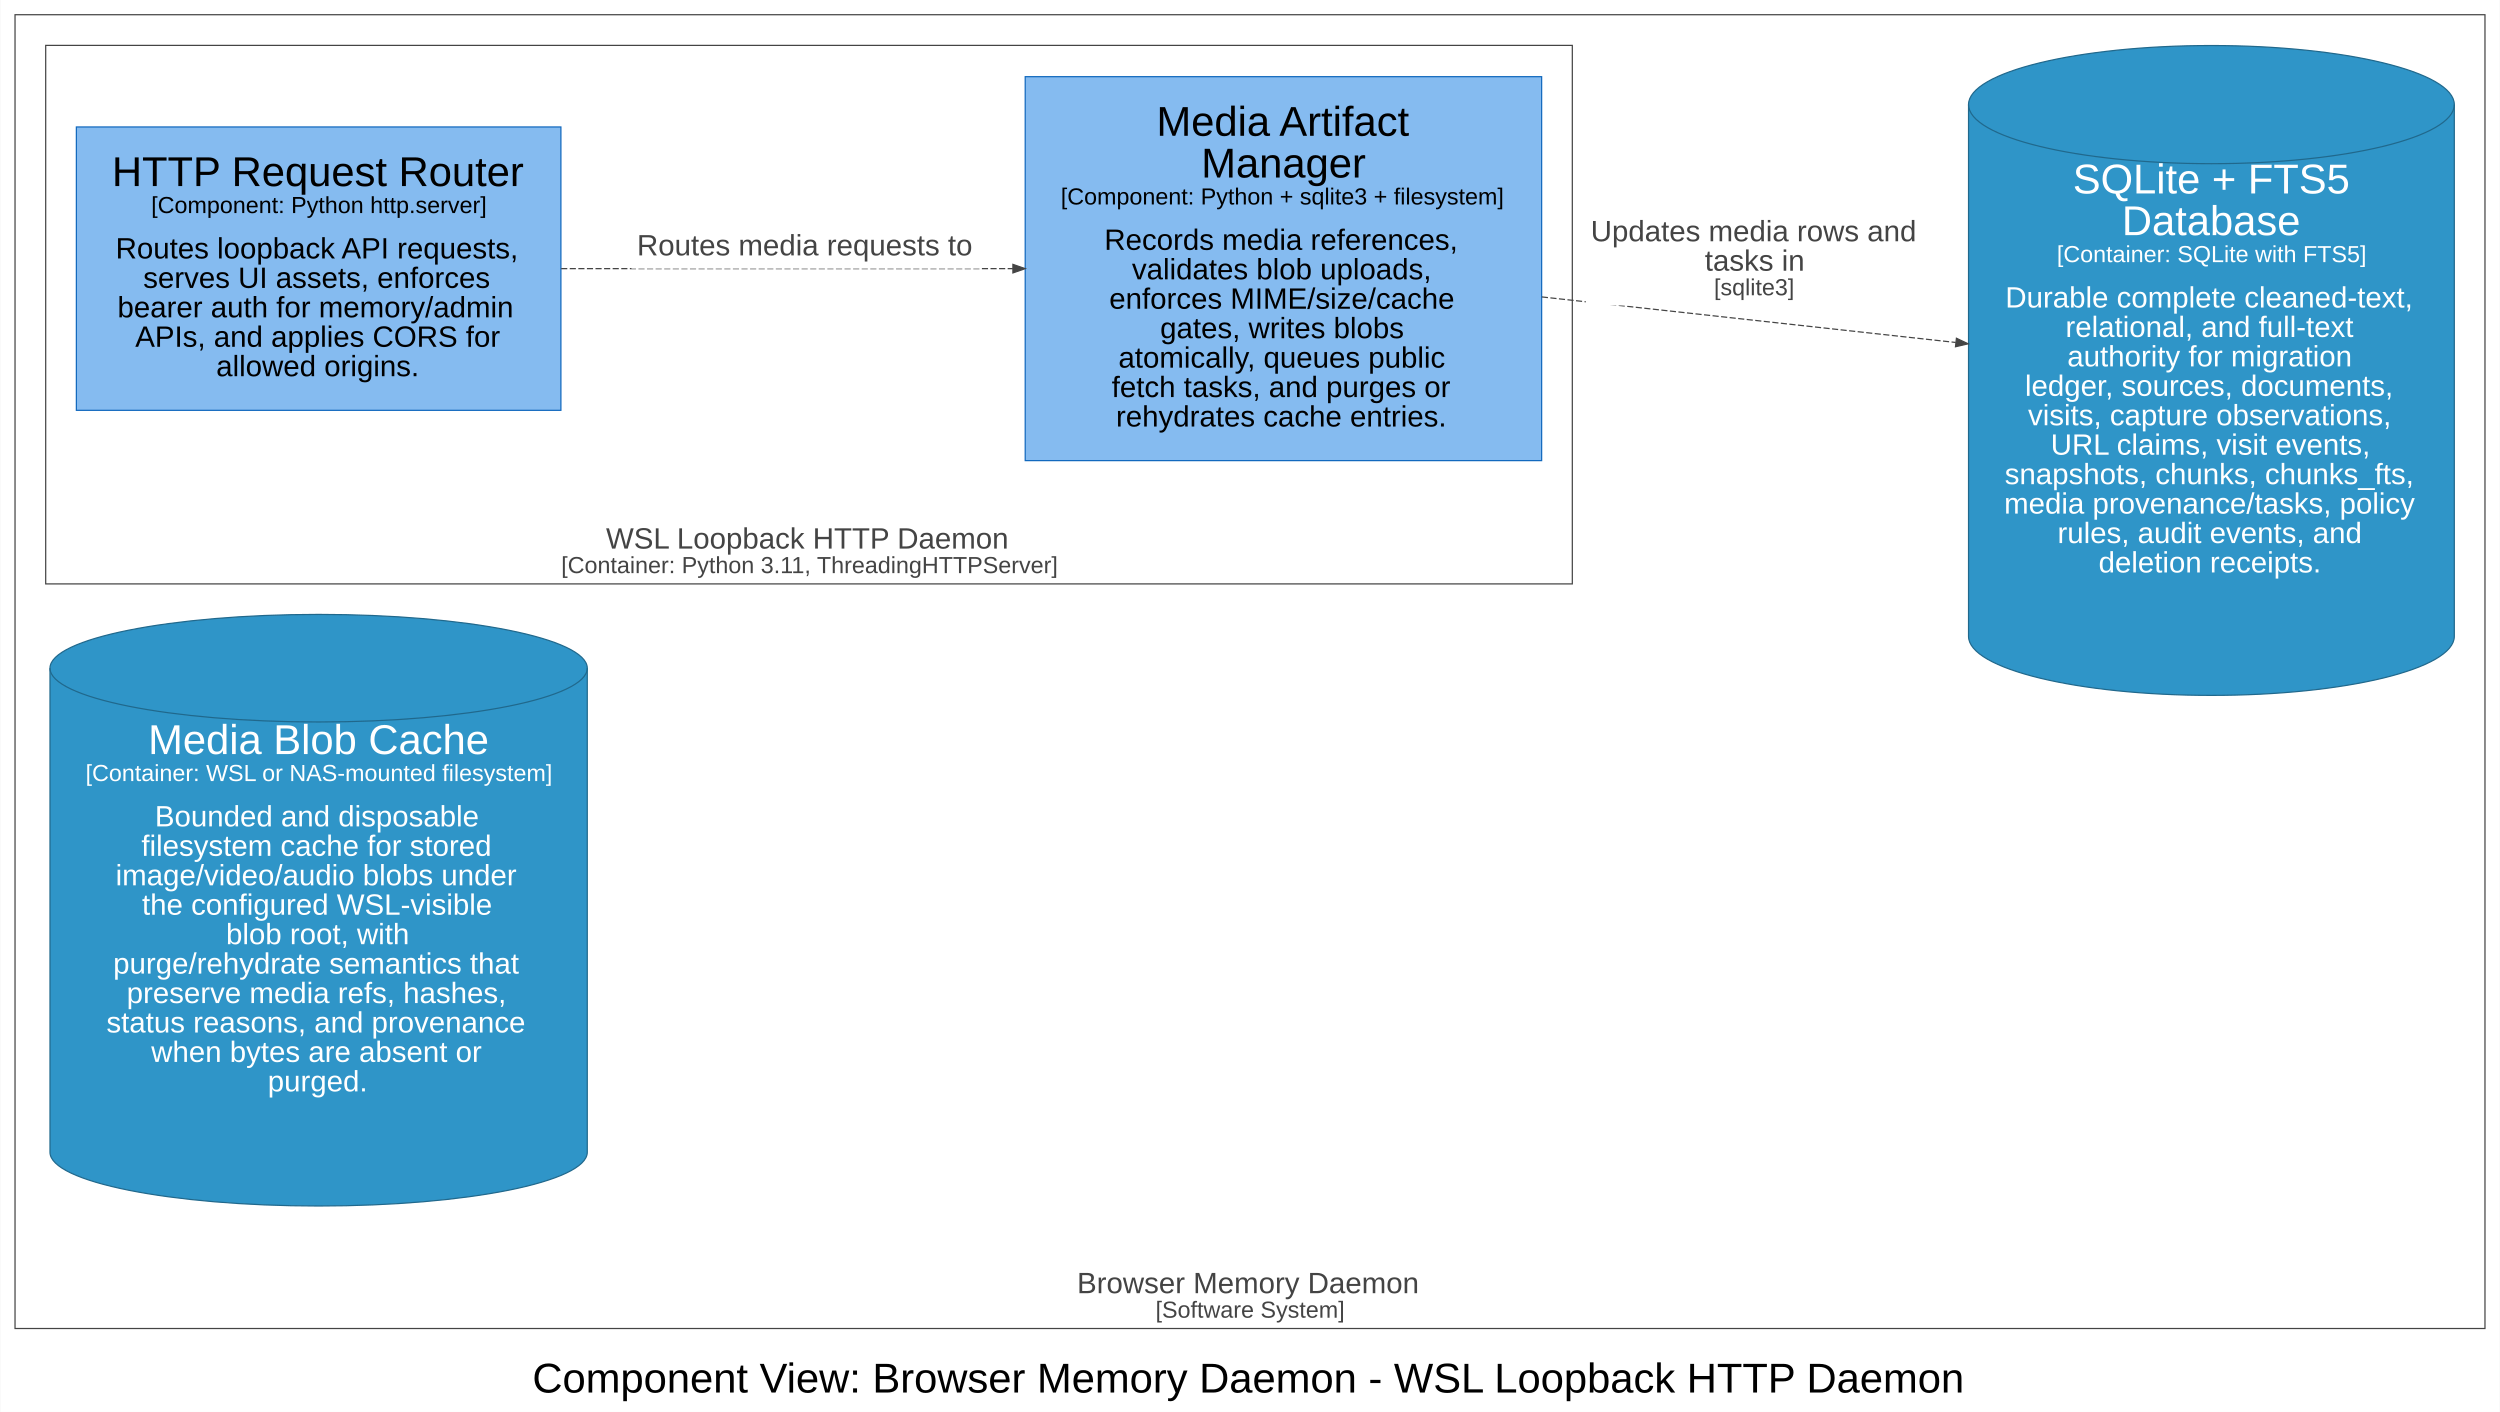
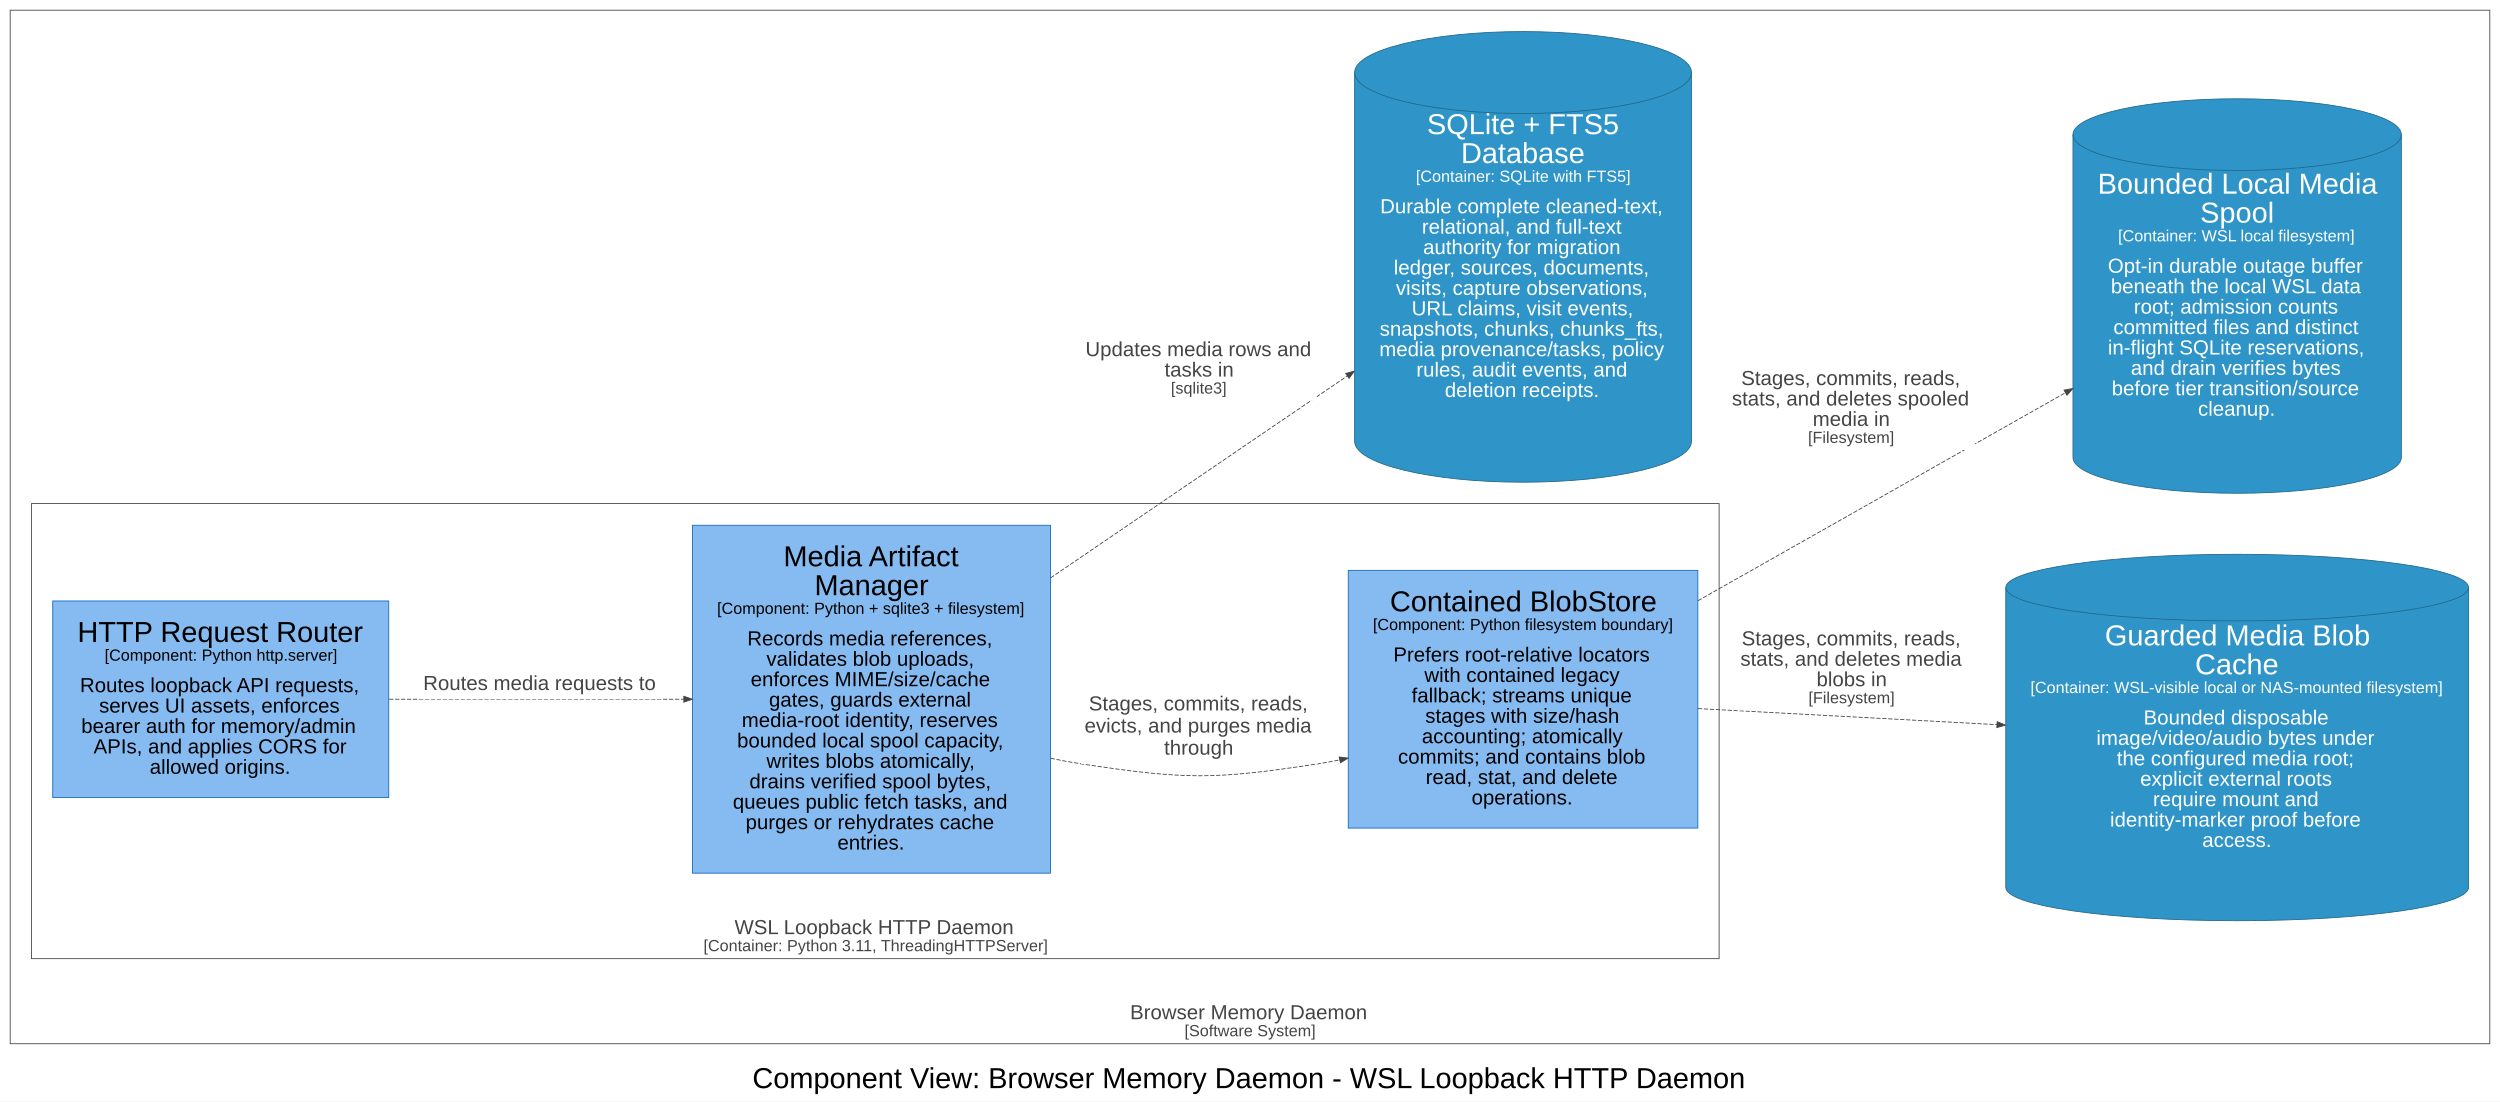
- <svg xmlns="http://www.w3.org/2000/svg" width="2038pt" height="1151pt" viewBox="0.00 0.00 2037.50 1151.00">
-   <g id="graph0" class="graph" transform="scale(1 1) rotate(0) translate(4 1147)">
-     <polygon fill="white" stroke="transparent" points="-4,4 -4,-1147 2033.5,-1147 2033.5,4 -4,4" />
-     <text text-anchor="start" x="429.75" y="-11.8" font-family="Arial" font-size="34.00">Component View: Browser Memory Daemon - WSL Loopback HTTP Daemon</text>
+ <svg xmlns="http://www.w3.org/2000/svg" width="2939pt" height="1295pt" viewBox="0.00 0.00 2939.00 1295.00">
+   <g id="graph0" class="graph" transform="scale(1 1) rotate(0) translate(4 1291)">
+     <polygon fill="white" stroke="transparent" points="-4,4 -4,-1291 2935,-1291 2935,4 -4,4" />
+     <text text-anchor="start" x="880.5" y="-11.8" font-family="Arial" font-size="34.00">Component View: Browser Memory Daemon - WSL Loopback HTTP Daemon</text>
    <g id="clust1" class="cluster">
-       <polygon fill="none" stroke="#444444" points="8,-64 8,-1135 2021.5,-1135 2021.5,-64 8,-64" />
-       <text text-anchor="start" x="873.75" y="-92.8" font-family="Arial" font-size="24.00" fill="#444444">Browser Memory Daemon</text>
-       <text text-anchor="start" x="937.75" y="-72.8" font-family="Arial" font-size="19.00" fill="#444444">[Software System]</text>
+       <polygon fill="none" stroke="#444444" points="8,-64 8,-1279 2923,-1279 2923,-64 8,-64" />
+       <text text-anchor="start" x="1324.5" y="-92.8" font-family="Arial" font-size="24.00" fill="#444444">Browser Memory Daemon</text>
+       <text text-anchor="start" x="1388.5" y="-72.8" font-family="Arial" font-size="19.00" fill="#444444">[Software System]</text>
    </g>
    <g id="clust2" class="cluster">
-       <polygon fill="none" stroke="#444444" points="33,-671 33,-1110 1277.5,-1110 1277.5,-671 33,-671" />
-       <text text-anchor="start" x="489.75" y="-699.8" font-family="Arial" font-size="24.00" fill="#444444">WSL Loopback HTTP Daemon</text>
-       <text text-anchor="start" x="453.25" y="-679.8" font-family="Arial" font-size="19.00" fill="#444444">[Container: Python 3.11, ThreadingHTTPServer]</text>
+       <polygon fill="none" stroke="#444444" points="33,-164 33,-699 2017,-699 2017,-164 33,-164" />
+       <text text-anchor="start" x="859.5" y="-192.8" font-family="Arial" font-size="24.00" fill="#444444">WSL Loopback HTTP Daemon</text>
+       <text text-anchor="start" x="823" y="-172.8" font-family="Arial" font-size="19.00" fill="#444444">[Container: Python 3.11, ThreadingHTTPServer]</text>
    </g>
    <g id="15" class="node">
-       <polygon fill="#85bbf0" stroke="#1168bd" points="453,-1043.5 58,-1043.5 58,-812.5 453,-812.5 453,-1043.5" />
-       <text text-anchor="start" x="87" y="-995.3" font-family="Arial" font-size="34.00" fill="#000000">HTTP Request Router</text>
-       <text text-anchor="start" x="119" y="-973.3" font-family="Arial" font-size="19.00" fill="#000000">[Component: Python http.server]</text>
-       <text text-anchor="start" x="90" y="-936.3" font-family="Arial" font-size="24.00" fill="#000000">Routes loopback API requests,</text>
-       <text text-anchor="start" x="112.5" y="-912.3" font-family="Arial" font-size="24.00" fill="#000000">serves UI assets, enforces</text>
-       <text text-anchor="start" x="91.5" y="-888.3" font-family="Arial" font-size="24.00" fill="#000000">bearer auth for memory/admin</text>
-       <text text-anchor="start" x="106" y="-864.3" font-family="Arial" font-size="24.00" fill="#000000">APIs, and applies CORS for</text>
-       <text text-anchor="start" x="172" y="-840.3" font-family="Arial" font-size="24.00" fill="#000000">allowed origins.</text>
+       <polygon fill="#85bbf0" stroke="#1168bd" points="453,-584.5 58,-584.5 58,-353.5 453,-353.5 453,-584.5" />
+       <text text-anchor="start" x="87" y="-536.3" font-family="Arial" font-size="34.00" fill="#000000">HTTP Request Router</text>
+       <text text-anchor="start" x="119" y="-514.3" font-family="Arial" font-size="19.00" fill="#000000">[Component: Python http.server]</text>
+       <text text-anchor="start" x="90" y="-477.3" font-family="Arial" font-size="24.00" fill="#000000">Routes loopback API requests,</text>
+       <text text-anchor="start" x="112.5" y="-453.3" font-family="Arial" font-size="24.00" fill="#000000">serves UI assets, enforces</text>
+       <text text-anchor="start" x="91.5" y="-429.3" font-family="Arial" font-size="24.00" fill="#000000">bearer auth for memory/admin</text>
+       <text text-anchor="start" x="106" y="-405.3" font-family="Arial" font-size="24.00" fill="#000000">APIs, and applies CORS for</text>
+       <text text-anchor="start" x="172" y="-381.3" font-family="Arial" font-size="24.00" fill="#000000">allowed origins.</text>
    </g>
    <g id="21" class="node">
-       <polygon fill="#85bbf0" stroke="#1168bd" points="1252.5,-1084.5 831.5,-1084.5 831.5,-771.5 1252.5,-771.5 1252.5,-1084.5" />
-       <text text-anchor="start" x="938.5" y="-1036.3" font-family="Arial" font-size="34.00" fill="#000000">Media Artifact</text>
-       <text text-anchor="start" x="975" y="-1002.3" font-family="Arial" font-size="34.00" fill="#000000">Manager</text>
-       <text text-anchor="start" x="860.5" y="-980.3" font-family="Arial" font-size="19.00" fill="#000000">[Component: Python + sqlite3 + filesystem]</text>
-       <text text-anchor="start" x="896" y="-943.3" font-family="Arial" font-size="24.00" fill="#000000">Records media references,</text>
-       <text text-anchor="start" x="918.5" y="-919.3" font-family="Arial" font-size="24.00" fill="#000000">validates blob uploads,</text>
-       <text text-anchor="start" x="900" y="-895.3" font-family="Arial" font-size="24.00" fill="#000000">enforces MIME/size/cache</text>
-       <text text-anchor="start" x="941.5" y="-871.3" font-family="Arial" font-size="24.00" fill="#000000">gates, writes blobs</text>
-       <text text-anchor="start" x="907.5" y="-847.3" font-family="Arial" font-size="24.00" fill="#000000">atomically, queues public</text>
-       <text text-anchor="start" x="902" y="-823.3" font-family="Arial" font-size="24.00" fill="#000000">fetch tasks, and purges or</text>
-       <text text-anchor="start" x="905.5" y="-799.3" font-family="Arial" font-size="24.00" fill="#000000">rehydrates cache entries.</text>
+       <polygon fill="#85bbf0" stroke="#1168bd" points="1231,-673.5 810,-673.5 810,-264.5 1231,-264.5 1231,-673.5" />
+       <text text-anchor="start" x="917" y="-625.3" font-family="Arial" font-size="34.00" fill="#000000">Media Artifact</text>
+       <text text-anchor="start" x="953.5" y="-591.3" font-family="Arial" font-size="34.00" fill="#000000">Manager</text>
+       <text text-anchor="start" x="839" y="-569.3" font-family="Arial" font-size="19.00" fill="#000000">[Component: Python + sqlite3 + filesystem]</text>
+       <text text-anchor="start" x="874.5" y="-532.3" font-family="Arial" font-size="24.00" fill="#000000">Records media references,</text>
+       <text text-anchor="start" x="897" y="-508.3" font-family="Arial" font-size="24.00" fill="#000000">validates blob uploads,</text>
+       <text text-anchor="start" x="878.5" y="-484.3" font-family="Arial" font-size="24.00" fill="#000000">enforces MIME/size/cache</text>
+       <text text-anchor="start" x="900" y="-460.3" font-family="Arial" font-size="24.00" fill="#000000">gates, guards external</text>
+       <text text-anchor="start" x="868" y="-436.3" font-family="Arial" font-size="24.00" fill="#000000">media-root identity, reserves</text>
+       <text text-anchor="start" x="862.5" y="-412.3" font-family="Arial" font-size="24.00" fill="#000000">bounded local spool capacity,</text>
+       <text text-anchor="start" x="897" y="-388.3" font-family="Arial" font-size="24.00" fill="#000000">writes blobs atomically,</text>
+       <text text-anchor="start" x="877" y="-364.3" font-family="Arial" font-size="24.00" fill="#000000">drains verified spool bytes,</text>
+       <text text-anchor="start" x="857.5" y="-340.3" font-family="Arial" font-size="24.00" fill="#000000">queues public fetch tasks, and</text>
+       <text text-anchor="start" x="872.5" y="-316.3" font-family="Arial" font-size="24.00" fill="#000000">purges or rehydrates cache</text>
+       <text text-anchor="start" x="980.5" y="-292.3" font-family="Arial" font-size="24.00" fill="#000000">entries.</text>
    </g>
-     <g id="68" class="edge">
-       <path fill="none" stroke="#444444" stroke-dasharray="5,2" d="M453.2,-928C565.21,-928 705.82,-928 821.43,-928" />
-       <polygon fill="#444444" stroke="#444444" points="821.47,-931.5 831.47,-928 821.47,-924.5 821.47,-931.5" />
-       <polygon fill="white" stroke="transparent" points="510.5,-928 510.5,-962 795.5,-962 795.5,-928 510.5,-928" />
-       <text text-anchor="start" x="515" y="-938.8" font-family="Arial" font-size="24.00" fill="#444444">Routes media requests to</text>
+     <g id="72" class="edge">
+       <path fill="none" stroke="#444444" stroke-dasharray="5,2" d="M453.49,-469C559.46,-469 690.46,-469 799.73,-469" />
+       <polygon fill="#444444" stroke="#444444" points="799.9,-472.5 809.9,-469 799.9,-465.5 799.9,-472.5" />
+       <polygon fill="white" stroke="transparent" points="489,-469 489,-503 774,-503 774,-469 489,-469" />
+       <text text-anchor="start" x="493.5" y="-479.8" font-family="Arial" font-size="24.00" fill="#444444">Routes media requests to</text>
+     </g>
+     <g id="22" class="node">
+       <polygon fill="#85bbf0" stroke="#1168bd" points="1992,-620.5 1581,-620.5 1581,-317.5 1992,-317.5 1992,-620.5" />
+       <text text-anchor="start" x="1630" y="-572.3" font-family="Arial" font-size="34.00" fill="#000000">Contained BlobStore</text>
+       <text text-anchor="start" x="1610" y="-550.3" font-family="Arial" font-size="19.00" fill="#000000">[Component: Python filesystem boundary]</text>
+       <text text-anchor="start" x="1634" y="-513.3" font-family="Arial" font-size="24.00" fill="#000000">Prefers root-relative locators</text>
+       <text text-anchor="start" x="1670.5" y="-489.3" font-family="Arial" font-size="24.00" fill="#000000">with contained legacy</text>
+       <text text-anchor="start" x="1655.5" y="-465.3" font-family="Arial" font-size="24.00" fill="#000000">fallback; streams unique</text>
+       <text text-anchor="start" x="1671.5" y="-441.3" font-family="Arial" font-size="24.00" fill="#000000">stages with size/hash</text>
+       <text text-anchor="start" x="1667.5" y="-417.3" font-family="Arial" font-size="24.00" fill="#000000">accounting; atomically</text>
+       <text text-anchor="start" x="1639.5" y="-393.3" font-family="Arial" font-size="24.00" fill="#000000">commits; and contains blob</text>
+       <text text-anchor="start" x="1672" y="-369.3" font-family="Arial" font-size="24.00" fill="#000000">read, stat, and delete</text>
+       <text text-anchor="start" x="1726" y="-345.3" font-family="Arial" font-size="24.00" fill="#000000">operations.</text>
+     </g>
+     <g id="81" class="edge">
+       <path fill="none" stroke="#444444" stroke-dasharray="5,2" d="M1231.13,-399.61C1243.18,-397.03 1255.2,-394.78 1267,-393 1389.17,-374.52 1422.89,-374.16 1545,-393 1553.57,-394.32 1562.25,-395.89 1570.98,-397.67" />
+       <polygon fill="#444444" stroke="#444444" points="1570.33,-401.11 1580.84,-399.76 1571.78,-394.26 1570.33,-401.11" />
+       <polygon fill="white" stroke="transparent" points="1267,-393 1267,-479 1545,-479 1545,-393 1267,-393" />
+       <text text-anchor="start" x="1276" y="-455.8" font-family="Arial" font-size="24.00" fill="#444444">Stages, commits, reads,</text>
+       <text text-anchor="start" x="1271" y="-429.8" font-family="Arial" font-size="24.00" fill="#444444">evicts, and purges media</text>
+       <text text-anchor="start" x="1364.5" y="-403.8" font-family="Arial" font-size="24.00" fill="#444444">through</text>
    </g>
    <g id="29" class="node">
-       <path fill="#2f95c8" stroke="#20688c" d="M1996.5,-1061.72C1996.5,-1088.29 1907.75,-1109.88 1798.5,-1109.88 1689.25,-1109.88 1600.5,-1088.29 1600.5,-1061.72 1600.5,-1061.72 1600.5,-628.28 1600.5,-628.28 1600.5,-601.71 1689.25,-580.12 1798.5,-580.12 1907.75,-580.12 1996.5,-601.71 1996.5,-628.28 1996.5,-628.28 1996.5,-1061.72 1996.5,-1061.72" />
-       <path fill="none" stroke="#20688c" d="M1996.5,-1061.72C1996.5,-1035.14 1907.75,-1013.56 1798.5,-1013.56 1689.25,-1013.56 1600.5,-1035.14 1600.5,-1061.72" />
-       <text text-anchor="start" x="1685.5" y="-989.3" font-family="Arial" font-size="34.00" fill="#ffffff">SQLite + FTS5</text>
-       <text text-anchor="start" x="1725.5" y="-955.3" font-family="Arial" font-size="34.00" fill="#ffffff">Database</text>
-       <text text-anchor="start" x="1672.5" y="-933.3" font-family="Arial" font-size="19.00" fill="#ffffff">[Container: SQLite with FTS5]</text>
-       <text text-anchor="start" x="1630.5" y="-896.3" font-family="Arial" font-size="24.00" fill="#ffffff">Durable complete cleaned-text,</text>
-       <text text-anchor="start" x="1679.5" y="-872.3" font-family="Arial" font-size="24.00" fill="#ffffff">relational, and full-text</text>
-       <text text-anchor="start" x="1681" y="-848.3" font-family="Arial" font-size="24.00" fill="#ffffff">authority for migration</text>
-       <text text-anchor="start" x="1646.5" y="-824.3" font-family="Arial" font-size="24.00" fill="#ffffff">ledger, sources, documents,</text>
-       <text text-anchor="start" x="1649" y="-800.3" font-family="Arial" font-size="24.00" fill="#ffffff">visits, capture observations,</text>
-       <text text-anchor="start" x="1667.5" y="-776.3" font-family="Arial" font-size="24.00" fill="#ffffff">URL claims, visit events,</text>
-       <text text-anchor="start" x="1630" y="-752.3" font-family="Arial" font-size="24.00" fill="#ffffff">snapshots, chunks, chunks_fts,</text>
-       <text text-anchor="start" x="1629.5" y="-728.3" font-family="Arial" font-size="24.00" fill="#ffffff">media provenance/tasks, policy</text>
-       <text text-anchor="start" x="1673" y="-704.3" font-family="Arial" font-size="24.00" fill="#ffffff">rules, audit events, and</text>
-       <text text-anchor="start" x="1706.5" y="-680.3" font-family="Arial" font-size="24.00" fill="#ffffff">deletion receipts.</text>
+       <path fill="#2f95c8" stroke="#20688c" d="M1984.5,-1205.72C1984.5,-1232.29 1895.75,-1253.88 1786.5,-1253.88 1677.25,-1253.88 1588.5,-1232.29 1588.5,-1205.72 1588.5,-1205.72 1588.5,-772.28 1588.5,-772.28 1588.5,-745.71 1677.25,-724.12 1786.5,-724.12 1895.75,-724.12 1984.5,-745.71 1984.5,-772.28 1984.5,-772.28 1984.5,-1205.72 1984.5,-1205.72" />
+       <path fill="none" stroke="#20688c" d="M1984.5,-1205.72C1984.5,-1179.14 1895.75,-1157.56 1786.5,-1157.56 1677.25,-1157.56 1588.5,-1179.14 1588.5,-1205.72" />
+       <text text-anchor="start" x="1673.5" y="-1133.3" font-family="Arial" font-size="34.00" fill="#ffffff">SQLite + FTS5</text>
+       <text text-anchor="start" x="1713.5" y="-1099.3" font-family="Arial" font-size="34.00" fill="#ffffff">Database</text>
+       <text text-anchor="start" x="1660.5" y="-1077.3" font-family="Arial" font-size="19.00" fill="#ffffff">[Container: SQLite with FTS5]</text>
+       <text text-anchor="start" x="1618.5" y="-1040.3" font-family="Arial" font-size="24.00" fill="#ffffff">Durable complete cleaned-text,</text>
+       <text text-anchor="start" x="1667.5" y="-1016.3" font-family="Arial" font-size="24.00" fill="#ffffff">relational, and full-text</text>
+       <text text-anchor="start" x="1669" y="-992.3" font-family="Arial" font-size="24.00" fill="#ffffff">authority for migration</text>
+       <text text-anchor="start" x="1634.5" y="-968.3" font-family="Arial" font-size="24.00" fill="#ffffff">ledger, sources, documents,</text>
+       <text text-anchor="start" x="1637" y="-944.3" font-family="Arial" font-size="24.00" fill="#ffffff">visits, capture observations,</text>
+       <text text-anchor="start" x="1655.5" y="-920.3" font-family="Arial" font-size="24.00" fill="#ffffff">URL claims, visit events,</text>
+       <text text-anchor="start" x="1618" y="-896.3" font-family="Arial" font-size="24.00" fill="#ffffff">snapshots, chunks, chunks_fts,</text>
+       <text text-anchor="start" x="1617.5" y="-872.3" font-family="Arial" font-size="24.00" fill="#ffffff">media provenance/tasks, policy</text>
+       <text text-anchor="start" x="1661" y="-848.3" font-family="Arial" font-size="24.00" fill="#ffffff">rules, audit events, and</text>
+       <text text-anchor="start" x="1694.5" y="-824.3" font-family="Arial" font-size="24.00" fill="#ffffff">deletion receipts.</text>
    </g>
-     <g id="76" class="edge">
-       <path fill="none" stroke="#444444" stroke-dasharray="5,2" d="M1252.67,-904.94C1357.96,-893.35 1485.12,-879.36 1590.1,-867.82" />
-       <polygon fill="#444444" stroke="#444444" points="1590.63,-871.28 1600.19,-866.71 1589.86,-864.32 1590.63,-871.28" />
-       <polygon fill="white" stroke="transparent" points="1288.5,-898 1288.5,-973 1564.5,-973 1564.5,-898 1288.5,-898" />
-       <text text-anchor="start" x="1292.5" y="-950.3" font-family="Arial" font-size="24.00" fill="#444444">Updates media rows and</text>
-       <text text-anchor="start" x="1385.5" y="-926.3" font-family="Arial" font-size="24.00" fill="#444444">tasks in</text>
-       <text text-anchor="start" x="1393" y="-906.3" font-family="Arial" font-size="19.00" fill="#444444">[sqlite3]</text>
+     <g id="80" class="edge">
+       <path fill="none" stroke="#444444" stroke-dasharray="5,2" d="M1231.02,-611.61C1339.63,-685.53 1471.78,-775.47 1579.82,-849.01" />
+       <polygon fill="#444444" stroke="#444444" points="1577.98,-851.99 1588.21,-854.72 1581.92,-846.2 1577.98,-851.99" />
+       <polygon fill="white" stroke="transparent" points="1268,-820 1268,-895 1544,-895 1544,-820 1268,-820" />
+       <text text-anchor="start" x="1272" y="-872.3" font-family="Arial" font-size="24.00" fill="#444444">Updates media rows and</text>
+       <text text-anchor="start" x="1365" y="-848.3" font-family="Arial" font-size="24.00" fill="#444444">tasks in</text>
+       <text text-anchor="start" x="1372.5" y="-828.3" font-family="Arial" font-size="19.00" fill="#444444">[sqlite3]</text>
    </g>
    <g id="31" class="node">
-       <path fill="#2f95c8" stroke="#20688c" d="M474.5,-602.28C474.5,-626.47 376.34,-646.13 255.5,-646.13 134.66,-646.13 36.5,-626.47 36.5,-602.28 36.5,-602.28 36.5,-207.72 36.5,-207.72 36.5,-183.53 134.66,-163.87 255.5,-163.87 376.34,-163.87 474.5,-183.53 474.5,-207.72 474.5,-207.72 474.5,-602.28 474.5,-602.28" />
-       <path fill="none" stroke="#20688c" d="M474.5,-602.28C474.5,-578.09 376.34,-558.44 255.5,-558.44 134.66,-558.44 36.5,-578.09 36.5,-602.28" />
-       <text text-anchor="start" x="116.5" y="-532.3" font-family="Arial" font-size="34.00" fill="#ffffff">Media Blob Cache</text>
-       <text text-anchor="start" x="65.5" y="-510.3" font-family="Arial" font-size="19.00" fill="#ffffff">[Container: WSL or NAS-mounted filesystem]</text>
-       <text text-anchor="start" x="122" y="-473.3" font-family="Arial" font-size="24.00" fill="#ffffff">Bounded and disposable</text>
-       <text text-anchor="start" x="111" y="-449.3" font-family="Arial" font-size="24.00" fill="#ffffff">filesystem cache for stored</text>
-       <text text-anchor="start" x="90" y="-425.3" font-family="Arial" font-size="24.00" fill="#ffffff">image/video/audio blobs under</text>
-       <text text-anchor="start" x="111.5" y="-401.3" font-family="Arial" font-size="24.00" fill="#ffffff">the configured WSL-visible</text>
-       <text text-anchor="start" x="180" y="-377.3" font-family="Arial" font-size="24.00" fill="#ffffff">blob root, with</text>
-       <text text-anchor="start" x="88" y="-353.3" font-family="Arial" font-size="24.00" fill="#ffffff">purge/rehydrate semantics that</text>
-       <text text-anchor="start" x="99" y="-329.3" font-family="Arial" font-size="24.00" fill="#ffffff">preserve media refs, hashes,</text>
-       <text text-anchor="start" x="82.5" y="-305.3" font-family="Arial" font-size="24.00" fill="#ffffff">status reasons, and provenance</text>
-       <text text-anchor="start" x="119" y="-281.3" font-family="Arial" font-size="24.00" fill="#ffffff">when bytes are absent or</text>
-       <text text-anchor="start" x="214" y="-257.3" font-family="Arial" font-size="24.00" fill="#ffffff">purged.</text>
+       <path fill="#2f95c8" stroke="#20688c" d="M2898,-600.22C2898,-621.82 2776.09,-639.38 2626,-639.38 2475.91,-639.38 2354,-621.82 2354,-600.22 2354,-600.22 2354,-247.78 2354,-247.78 2354,-226.18 2475.91,-208.62 2626,-208.62 2776.09,-208.62 2898,-226.18 2898,-247.78 2898,-247.78 2898,-600.22 2898,-600.22" />
+       <path fill="none" stroke="#20688c" d="M2898,-600.22C2898,-578.61 2776.09,-561.06 2626,-561.06 2475.91,-561.06 2354,-578.61 2354,-600.22" />
+       <text text-anchor="start" x="2470.5" y="-532.3" font-family="Arial" font-size="34.00" fill="#ffffff">Guarded Media Blob</text>
+       <text text-anchor="start" x="2576.5" y="-498.3" font-family="Arial" font-size="34.00" fill="#ffffff">Cache</text>
+       <text text-anchor="start" x="2383" y="-476.3" font-family="Arial" font-size="19.00" fill="#ffffff">[Container: WSL-visible local or NAS-mounted filesystem]</text>
+       <text text-anchor="start" x="2516" y="-439.3" font-family="Arial" font-size="24.00" fill="#ffffff">Bounded disposable</text>
+       <text text-anchor="start" x="2460.5" y="-415.3" font-family="Arial" font-size="24.00" fill="#ffffff">image/video/audio bytes under</text>
+       <text text-anchor="start" x="2484.5" y="-391.3" font-family="Arial" font-size="24.00" fill="#ffffff">the configured media root;</text>
+       <text text-anchor="start" x="2512" y="-367.3" font-family="Arial" font-size="24.00" fill="#ffffff">explicit external roots</text>
+       <text text-anchor="start" x="2527" y="-343.3" font-family="Arial" font-size="24.00" fill="#ffffff">require mount and</text>
+       <text text-anchor="start" x="2476.5" y="-319.3" font-family="Arial" font-size="24.00" fill="#ffffff">identity-marker proof before</text>
+       <text text-anchor="start" x="2585" y="-295.3" font-family="Arial" font-size="24.00" fill="#ffffff">access.</text>
+     </g>
+     <g id="87" class="edge">
+       <path fill="none" stroke="#444444" stroke-dasharray="5,2" d="M1992.11,-458.01C2097.86,-452.32 2228.54,-445.3 2343.64,-439.12" />
+       <polygon fill="#444444" stroke="#444444" points="2343.87,-442.61 2353.67,-438.58 2343.49,-435.62 2343.87,-442.61" />
+       <polygon fill="white" stroke="transparent" points="2037.5,-456 2037.5,-555 2308.5,-555 2308.5,-456 2037.5,-456" />
+       <text text-anchor="start" x="2043.5" y="-532.3" font-family="Arial" font-size="24.00" fill="#444444">Stages, commits, reads,</text>
+       <text text-anchor="start" x="2042" y="-508.3" font-family="Arial" font-size="24.00" fill="#444444">stats, and deletes media</text>
+       <text text-anchor="start" x="2131.5" y="-484.3" font-family="Arial" font-size="24.00" fill="#444444">blobs in</text>
+       <text text-anchor="start" x="2122" y="-464.3" font-family="Arial" font-size="19.00" fill="#444444">[Filesystem]</text>
+     </g>
+     <g id="32" class="node">
+       <path fill="#2f95c8" stroke="#20688c" d="M2819,-1132.72C2819,-1155.98 2732.49,-1174.88 2626,-1174.88 2519.51,-1174.88 2433,-1155.98 2433,-1132.72 2433,-1132.72 2433,-753.28 2433,-753.28 2433,-730.02 2519.51,-711.12 2626,-711.12 2732.49,-711.12 2819,-730.02 2819,-753.28 2819,-753.28 2819,-1132.72 2819,-1132.72" />
+       <path fill="none" stroke="#20688c" d="M2819,-1132.72C2819,-1109.45 2732.49,-1090.56 2626,-1090.56 2519.51,-1090.56 2433,-1109.45 2433,-1132.72" />
+       <text text-anchor="start" x="2462" y="-1063.3" font-family="Arial" font-size="34.00" fill="#ffffff">Bounded Local Media</text>
+       <text text-anchor="start" x="2582.5" y="-1029.3" font-family="Arial" font-size="34.00" fill="#ffffff">Spool</text>
+       <text text-anchor="start" x="2486" y="-1007.3" font-family="Arial" font-size="19.00" fill="#ffffff">[Container: WSL local filesystem]</text>
+       <text text-anchor="start" x="2474" y="-970.3" font-family="Arial" font-size="24.00" fill="#ffffff">Opt-in durable outage buffer</text>
+       <text text-anchor="start" x="2477.5" y="-946.3" font-family="Arial" font-size="24.00" fill="#ffffff">beneath the local WSL data</text>
+       <text text-anchor="start" x="2504.5" y="-922.3" font-family="Arial" font-size="24.00" fill="#ffffff">root; admission counts</text>
+       <text text-anchor="start" x="2480.5" y="-898.3" font-family="Arial" font-size="24.00" fill="#ffffff">committed files and distinct</text>
+       <text text-anchor="start" x="2474" y="-874.3" font-family="Arial" font-size="24.00" fill="#ffffff">in-flight SQLite reservations,</text>
+       <text text-anchor="start" x="2501" y="-850.3" font-family="Arial" font-size="24.00" fill="#ffffff">and drain verifies bytes</text>
+       <text text-anchor="start" x="2478.5" y="-826.3" font-family="Arial" font-size="24.00" fill="#ffffff">before tier transition/source</text>
+       <text text-anchor="start" x="2580" y="-802.3" font-family="Arial" font-size="24.00" fill="#ffffff">cleanup.</text>
+     </g>
+     <g id="88" class="edge">
+       <path fill="none" stroke="#444444" stroke-dasharray="5,2" d="M1992.11,-584.8C2123.47,-659.15 2293.29,-755.26 2423.95,-829.21" />
+       <polygon fill="#444444" stroke="#444444" points="2422.46,-832.39 2432.89,-834.27 2425.91,-826.3 2422.46,-832.39" />
+       <polygon fill="white" stroke="transparent" points="2028,-762 2028,-861 2318,-861 2318,-762 2028,-762" />
+       <text text-anchor="start" x="2043" y="-838.3" font-family="Arial" font-size="24.00" fill="#444444">Stages, commits, reads,</text>
+       <text text-anchor="start" x="2032" y="-814.3" font-family="Arial" font-size="24.00" fill="#444444">stats, and deletes spooled</text>
+       <text text-anchor="start" x="2127" y="-790.3" font-family="Arial" font-size="24.00" fill="#444444">media in</text>
+       <text text-anchor="start" x="2121.5" y="-770.3" font-family="Arial" font-size="19.00" fill="#444444">[Filesystem]</text>
    </g>
  </g>
</svg>
